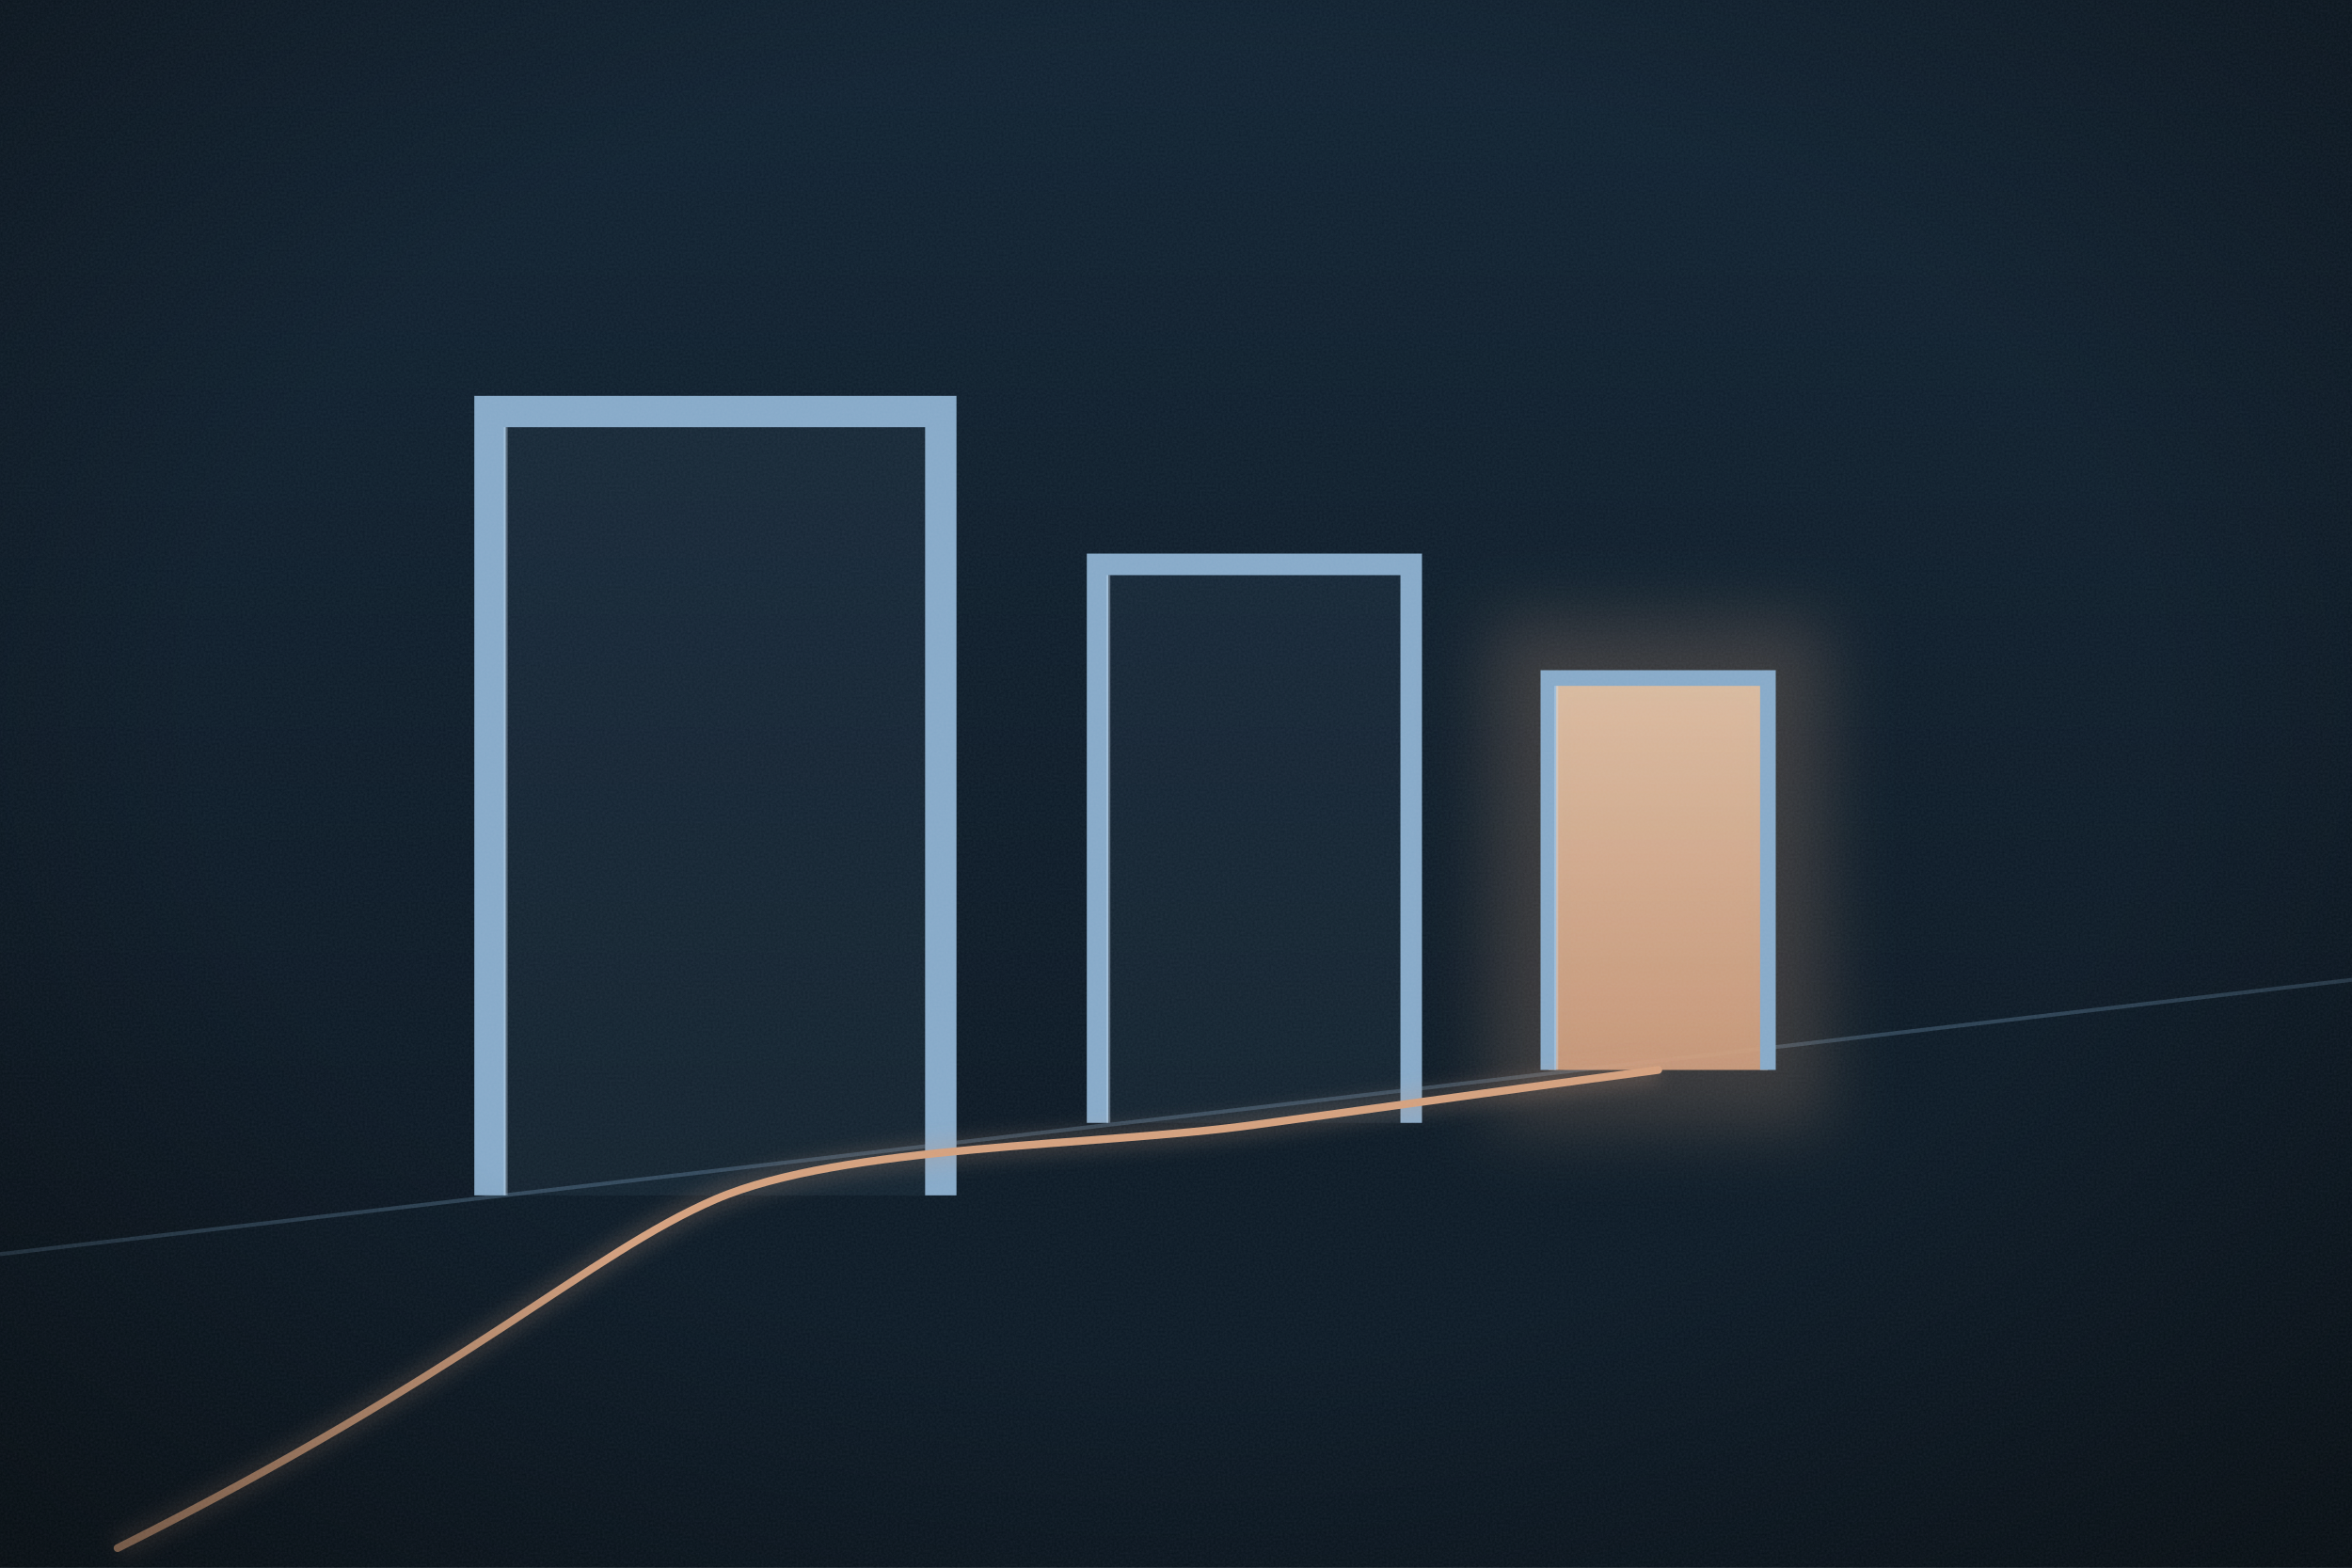
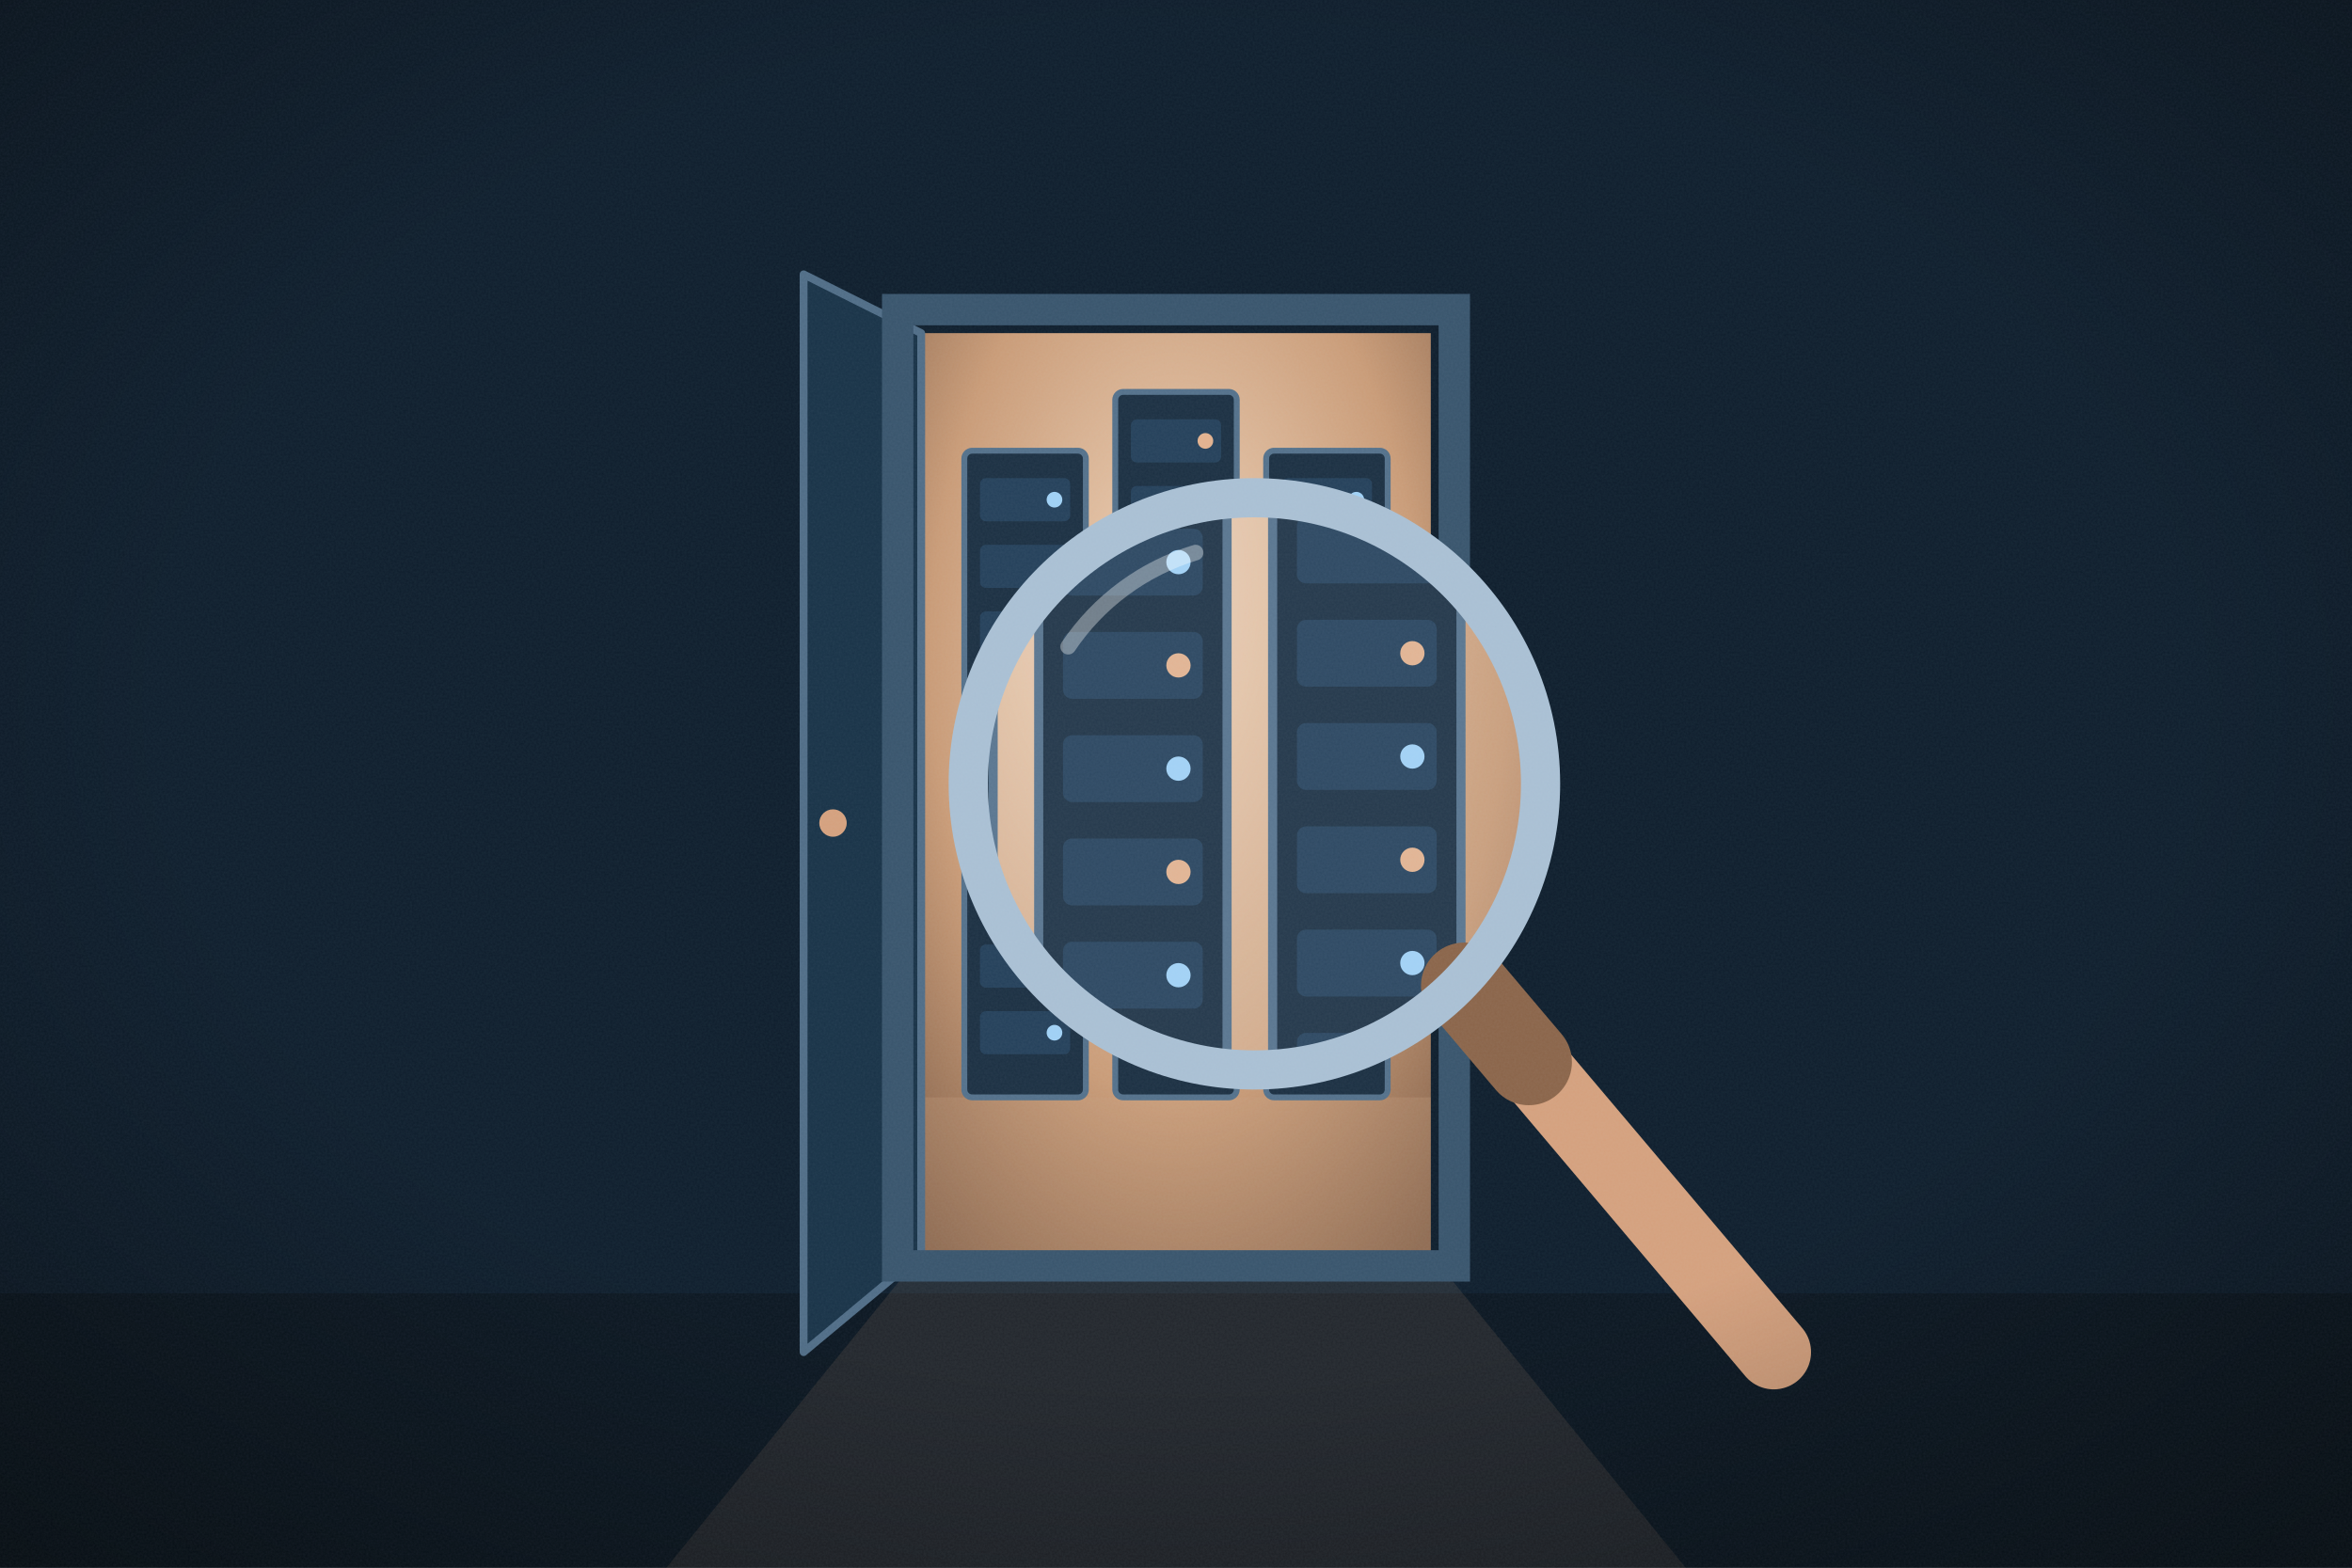
- <svg xmlns="http://www.w3.org/2000/svg" viewBox="0 0 1200 800" width="1200" height="800" role="img" aria-label="Three blue doorways receding into the distance, with a copper line running through them toward a lit doorway">
+ <svg xmlns="http://www.w3.org/2000/svg" viewBox="0 0 1200 800" width="1200" height="800" role="img" aria-label="A magnifying glass held up to an open doorway, enlarging the lit server racks inside, for outside evaluators at METR getting a closer look inside Anthropic.">
  <defs>
    <linearGradient id="bg" x1="0" y1="0" x2="0" y2="1">
-       <stop offset="0" stop-color="#0f2131" />
-       <stop offset="1" stop-color="#08131d" />
+       <stop offset="0" stop-color="#102335" />
+       <stop offset="1" stop-color="#09131d" />
    </linearGradient>
-     <radialGradient id="vig" cx=".5" cy=".45" r=".75">
+     <radialGradient id="vig" cx=".5" cy=".45" r=".78">
      <stop offset=".55" stop-color="#000" stop-opacity="0" />
-       <stop offset="1" stop-color="#000" stop-opacity=".55" />
+       <stop offset="1" stop-color="#000" stop-opacity=".5" />
    </radialGradient>
    <filter id="grain" x="0" y="0" width="100%" height="100%">
-       <feTurbulence type="fractalNoise" baseFrequency=".85" numOctaves="2" seed="7" result="n" />
-       <feColorMatrix in="n" type="matrix" values="0 0 0 0 .8  0 0 0 0 .87  0 0 0 0 .95  0 0 0 .07 0" />
+       <feTurbulence type="fractalNoise" baseFrequency=".9" numOctaves="2" seed="11" result="n" />
+       <feColorMatrix in="n" type="matrix" values="0 0 0 0 .8  0 0 0 0 .87  0 0 0 0 .95  0 0 0 .06 0" />
    </filter>
    <filter id="glow" x="-50%" y="-50%" width="200%" height="200%">
-       <feGaussianBlur stdDeviation="18" />
+       <feGaussianBlur stdDeviation="22" />
    </filter>
-     <filter id="soft" x="-20%" y="-20%" width="140%" height="140%">
-       <feGaussianBlur stdDeviation="4" />
-     </filter>
-     <linearGradient id="far" x1="0" y1="0" x2="0" y2="1">
-       <stop offset="0" stop-color="#f1d2b6" />
-       <stop offset="1" stop-color="#d4a07d" />
-     </linearGradient>
+     <radialGradient id="roomlight" cx=".5" cy=".35" r=".8">
+       <stop offset="0" stop-color="#f1d6bd" />
+       <stop offset=".6" stop-color="#c99b77" />
+       <stop offset="1" stop-color="#7d5b44" />
+     </radialGradient>
+     <clipPath id="lens">
+       <circle cx="640" cy="400" r="140" />
+     </clipPath>
  </defs>
  <rect width="1200" height="800" fill="url(#bg)" />
-   <path d="M0 640L1200 500V800H0Z" fill="#0a1824" />
-   <path d="M0 640L1200 500" stroke="#2b4052" stroke-width="2" />
-   <rect x="250" y="210" width="230" height="400" fill="#9cc0e0" fill-opacity=".06" />
-   <path d="M250,610 V210 H480 V610" fill="none" stroke="#86a9c8" stroke-width="16" stroke-linejoin="miter" />
-   <path d="M258.0,218.0 V610" stroke="#cfe2f5" stroke-opacity=".35" stroke-width="2" />
-   <rect x="560" y="288" width="160" height="285" fill="#9cc0e0" fill-opacity=".06" />
-   <path d="M560,573 V288 H720 V573" fill="none" stroke="#86a9c8" stroke-width="11" stroke-linejoin="miter" />
-   <path d="M565.5,293.5 V573" stroke="#cfe2f5" stroke-opacity=".35" stroke-width="2" />
-   <rect x="790" y="346" width="112" height="200" fill="url(#far)" opacity=".9" />
-   <rect x="760" y="316" width="172" height="260" fill="#d4a07d" opacity=".22" filter="url(#glow)" />
-   <path d="M790,546 V346 H902 V546" fill="none" stroke="#86a9c8" stroke-width="8" stroke-linejoin="miter" />
-   <path d="M794.0,350.0 V546" stroke="#cfe2f5" stroke-opacity=".35" stroke-width="2" />
-   <path d="M60 790 C 240 700, 300 640, 365 612 S 560 585, 640 574 S 800 552, 846 546" fill="none" stroke="#d4a07d" stroke-width="4" stroke-linecap="round" />
-   <path d="M60 790 C 240 700, 300 640, 365 612 S 560 585, 640 574 S 800 552, 846 546" fill="none" stroke="#d4a07d" stroke-width="14" stroke-opacity=".18" filter="url(#soft)" />
+   <rect x="0" y="0" width="1200" height="660" fill="#0d1d2c" />
+   <path d="M0 660 H1200 V800 H0 Z" fill="#0a1621" />
+   <path d="M470 640 L730 640 L860 800 L340 800 Z" fill="#d4a07d" opacity=".12" />
+   <g>
+     <rect x="470" y="170" width="260" height="470" fill="url(#roomlight)" />
+     <path d="M470 560 L730 560 L730 640 L470 640 Z" fill="#c9a07f" opacity=".25" />
+     <rect x="492" y="230" width="62" height="330" rx="4" fill="#1b2f42" stroke="#53708a" stroke-width="3" />
+     <rect x="500" y="244" width="46" height="22" rx="3" fill="#24405a" />
+     <circle cx="538" cy="255" r="4" fill="#9fd0f5" />
+     <rect x="500" y="278" width="46" height="22" rx="3" fill="#24405a" />
+     <circle cx="538" cy="289" r="4" fill="#e2b18e" />
+     <rect x="500" y="312" width="46" height="22" rx="3" fill="#24405a" />
+     <circle cx="538" cy="323" r="4" fill="#9fd0f5" />
+     <rect x="500" y="346" width="46" height="22" rx="3" fill="#24405a" />
+     <circle cx="538" cy="357" r="4" fill="#e2b18e" />
+     <rect x="500" y="380" width="46" height="22" rx="3" fill="#24405a" />
+     <circle cx="538" cy="391" r="4" fill="#9fd0f5" />
+     <rect x="500" y="414" width="46" height="22" rx="3" fill="#24405a" />
+     <circle cx="538" cy="425" r="4" fill="#e2b18e" />
+     <rect x="500" y="448" width="46" height="22" rx="3" fill="#24405a" />
+     <circle cx="538" cy="459" r="4" fill="#9fd0f5" />
+     <rect x="500" y="482" width="46" height="22" rx="3" fill="#24405a" />
+     <circle cx="538" cy="493" r="4" fill="#e2b18e" />
+     <rect x="500" y="516" width="46" height="22" rx="3" fill="#24405a" />
+     <circle cx="538" cy="527" r="4" fill="#9fd0f5" />
+     <rect x="569" y="200" width="62" height="360" rx="4" fill="#1b2f42" stroke="#53708a" stroke-width="3" />
+     <rect x="577" y="214" width="46" height="22" rx="3" fill="#24405a" />
+     <circle cx="615" cy="225" r="4" fill="#e2b18e" />
+     <rect x="577" y="248" width="46" height="22" rx="3" fill="#24405a" />
+     <circle cx="615" cy="259" r="4" fill="#9fd0f5" />
+     <rect x="577" y="282" width="46" height="22" rx="3" fill="#24405a" />
+     <circle cx="615" cy="293" r="4" fill="#e2b18e" />
+     <rect x="577" y="316" width="46" height="22" rx="3" fill="#24405a" />
+     <circle cx="615" cy="327" r="4" fill="#9fd0f5" />
+     <rect x="577" y="350" width="46" height="22" rx="3" fill="#24405a" />
+     <circle cx="615" cy="361" r="4" fill="#e2b18e" />
+     <rect x="577" y="384" width="46" height="22" rx="3" fill="#24405a" />
+     <circle cx="615" cy="395" r="4" fill="#9fd0f5" />
+     <rect x="577" y="418" width="46" height="22" rx="3" fill="#24405a" />
+     <circle cx="615" cy="429" r="4" fill="#e2b18e" />
+     <rect x="577" y="452" width="46" height="22" rx="3" fill="#24405a" />
+     <circle cx="615" cy="463" r="4" fill="#9fd0f5" />
+     <rect x="577" y="486" width="46" height="22" rx="3" fill="#24405a" />
+     <circle cx="615" cy="497" r="4" fill="#e2b18e" />
+     <rect x="577" y="520" width="46" height="22" rx="3" fill="#24405a" />
+     <circle cx="615" cy="531" r="4" fill="#9fd0f5" />
+     <rect x="646" y="230" width="62" height="330" rx="4" fill="#1b2f42" stroke="#53708a" stroke-width="3" />
+     <rect x="654" y="244" width="46" height="22" rx="3" fill="#24405a" />
+     <circle cx="692" cy="255" r="4" fill="#9fd0f5" />
+     <rect x="654" y="278" width="46" height="22" rx="3" fill="#24405a" />
+     <circle cx="692" cy="289" r="4" fill="#e2b18e" />
+     <rect x="654" y="312" width="46" height="22" rx="3" fill="#24405a" />
+     <circle cx="692" cy="323" r="4" fill="#9fd0f5" />
+     <rect x="654" y="346" width="46" height="22" rx="3" fill="#24405a" />
+     <circle cx="692" cy="357" r="4" fill="#e2b18e" />
+     <rect x="654" y="380" width="46" height="22" rx="3" fill="#24405a" />
+     <circle cx="692" cy="391" r="4" fill="#9fd0f5" />
+     <rect x="654" y="414" width="46" height="22" rx="3" fill="#24405a" />
+     <circle cx="692" cy="425" r="4" fill="#e2b18e" />
+     <rect x="654" y="448" width="46" height="22" rx="3" fill="#24405a" />
+     <circle cx="692" cy="459" r="4" fill="#9fd0f5" />
+     <rect x="654" y="482" width="46" height="22" rx="3" fill="#24405a" />
+     <circle cx="692" cy="493" r="4" fill="#e2b18e" />
+     <rect x="654" y="516" width="46" height="22" rx="3" fill="#24405a" />
+     <circle cx="692" cy="527" r="4" fill="#9fd0f5" />
+   </g>
+   <path d="M470 170 L410 140 L410 690 L470 640 Z" fill="#183247" stroke="#4f6c86" stroke-width="4" stroke-linejoin="round" />
+   <circle cx="425" cy="420" r="7" fill="#d4a07d" />
+   <rect x="458" y="158" width="284" height="488" fill="none" stroke="#38546c" stroke-width="16" />
+   <g clip-path="url(#lens)">
+     <rect x="300" y="100" width="700" height="700" fill="#0d1d2c" />
+     <g transform="translate(640 400) scale(1.55) translate(-640 -400)">
+       <rect x="470" y="170" width="260" height="470" fill="url(#roomlight)" />
+       <path d="M470 560 L730 560 L730 640 L470 640 Z" fill="#c9a07f" opacity=".25" />
+       <rect x="492" y="230" width="62" height="330" rx="4" fill="#1b2f42" stroke="#53708a" stroke-width="3" />
+       <rect x="500" y="244" width="46" height="22" rx="3" fill="#24405a" />
+       <circle cx="538" cy="255" r="4" fill="#9fd0f5" />
+       <rect x="500" y="278" width="46" height="22" rx="3" fill="#24405a" />
+       <circle cx="538" cy="289" r="4" fill="#e2b18e" />
+       <rect x="500" y="312" width="46" height="22" rx="3" fill="#24405a" />
+       <circle cx="538" cy="323" r="4" fill="#9fd0f5" />
+       <rect x="500" y="346" width="46" height="22" rx="3" fill="#24405a" />
+       <circle cx="538" cy="357" r="4" fill="#e2b18e" />
+       <rect x="500" y="380" width="46" height="22" rx="3" fill="#24405a" />
+       <circle cx="538" cy="391" r="4" fill="#9fd0f5" />
+       <rect x="500" y="414" width="46" height="22" rx="3" fill="#24405a" />
+       <circle cx="538" cy="425" r="4" fill="#e2b18e" />
+       <rect x="500" y="448" width="46" height="22" rx="3" fill="#24405a" />
+       <circle cx="538" cy="459" r="4" fill="#9fd0f5" />
+       <rect x="500" y="482" width="46" height="22" rx="3" fill="#24405a" />
+       <circle cx="538" cy="493" r="4" fill="#e2b18e" />
+       <rect x="500" y="516" width="46" height="22" rx="3" fill="#24405a" />
+       <circle cx="538" cy="527" r="4" fill="#9fd0f5" />
+       <rect x="569" y="200" width="62" height="360" rx="4" fill="#1b2f42" stroke="#53708a" stroke-width="3" />
+       <rect x="577" y="214" width="46" height="22" rx="3" fill="#24405a" />
+       <circle cx="615" cy="225" r="4" fill="#e2b18e" />
+       <rect x="577" y="248" width="46" height="22" rx="3" fill="#24405a" />
+       <circle cx="615" cy="259" r="4" fill="#9fd0f5" />
+       <rect x="577" y="282" width="46" height="22" rx="3" fill="#24405a" />
+       <circle cx="615" cy="293" r="4" fill="#e2b18e" />
+       <rect x="577" y="316" width="46" height="22" rx="3" fill="#24405a" />
+       <circle cx="615" cy="327" r="4" fill="#9fd0f5" />
+       <rect x="577" y="350" width="46" height="22" rx="3" fill="#24405a" />
+       <circle cx="615" cy="361" r="4" fill="#e2b18e" />
+       <rect x="577" y="384" width="46" height="22" rx="3" fill="#24405a" />
+       <circle cx="615" cy="395" r="4" fill="#9fd0f5" />
+       <rect x="577" y="418" width="46" height="22" rx="3" fill="#24405a" />
+       <circle cx="615" cy="429" r="4" fill="#e2b18e" />
+       <rect x="577" y="452" width="46" height="22" rx="3" fill="#24405a" />
+       <circle cx="615" cy="463" r="4" fill="#9fd0f5" />
+       <rect x="577" y="486" width="46" height="22" rx="3" fill="#24405a" />
+       <circle cx="615" cy="497" r="4" fill="#e2b18e" />
+       <rect x="577" y="520" width="46" height="22" rx="3" fill="#24405a" />
+       <circle cx="615" cy="531" r="4" fill="#9fd0f5" />
+       <rect x="646" y="230" width="62" height="330" rx="4" fill="#1b2f42" stroke="#53708a" stroke-width="3" />
+       <rect x="654" y="244" width="46" height="22" rx="3" fill="#24405a" />
+       <circle cx="692" cy="255" r="4" fill="#9fd0f5" />
+       <rect x="654" y="278" width="46" height="22" rx="3" fill="#24405a" />
+       <circle cx="692" cy="289" r="4" fill="#e2b18e" />
+       <rect x="654" y="312" width="46" height="22" rx="3" fill="#24405a" />
+       <circle cx="692" cy="323" r="4" fill="#9fd0f5" />
+       <rect x="654" y="346" width="46" height="22" rx="3" fill="#24405a" />
+       <circle cx="692" cy="357" r="4" fill="#e2b18e" />
+       <rect x="654" y="380" width="46" height="22" rx="3" fill="#24405a" />
+       <circle cx="692" cy="391" r="4" fill="#9fd0f5" />
+       <rect x="654" y="414" width="46" height="22" rx="3" fill="#24405a" />
+       <circle cx="692" cy="425" r="4" fill="#e2b18e" />
+       <rect x="654" y="448" width="46" height="22" rx="3" fill="#24405a" />
+       <circle cx="692" cy="459" r="4" fill="#9fd0f5" />
+       <rect x="654" y="482" width="46" height="22" rx="3" fill="#24405a" />
+       <circle cx="692" cy="493" r="4" fill="#e2b18e" />
+       <rect x="654" y="516" width="46" height="22" rx="3" fill="#24405a" />
+       <circle cx="692" cy="527" r="4" fill="#9fd0f5" />
+     </g>
+   </g>
+   <circle cx="640" cy="400" r="140" fill="#c5d9f1" opacity=".06" />
+   <path d="M747 503 L905 690" stroke="#d4a07d" stroke-width="38" stroke-linecap="round" />
+   <path d="M747 503 L780 542" stroke="#8a6449" stroke-width="44" stroke-linecap="round" />
+   <circle cx="640" cy="400" r="146" fill="none" stroke="#a9bfd3" stroke-width="20" />
+   <path d="M545 330 A120 120 0 0 1 610 282" fill="none" stroke="#ffffff" stroke-width="8" stroke-linecap="round" opacity=".35" />
  <rect width="1200" height="800" fill="url(#vig)" />
  <rect width="1200" height="800" filter="url(#grain)" />
</svg>
